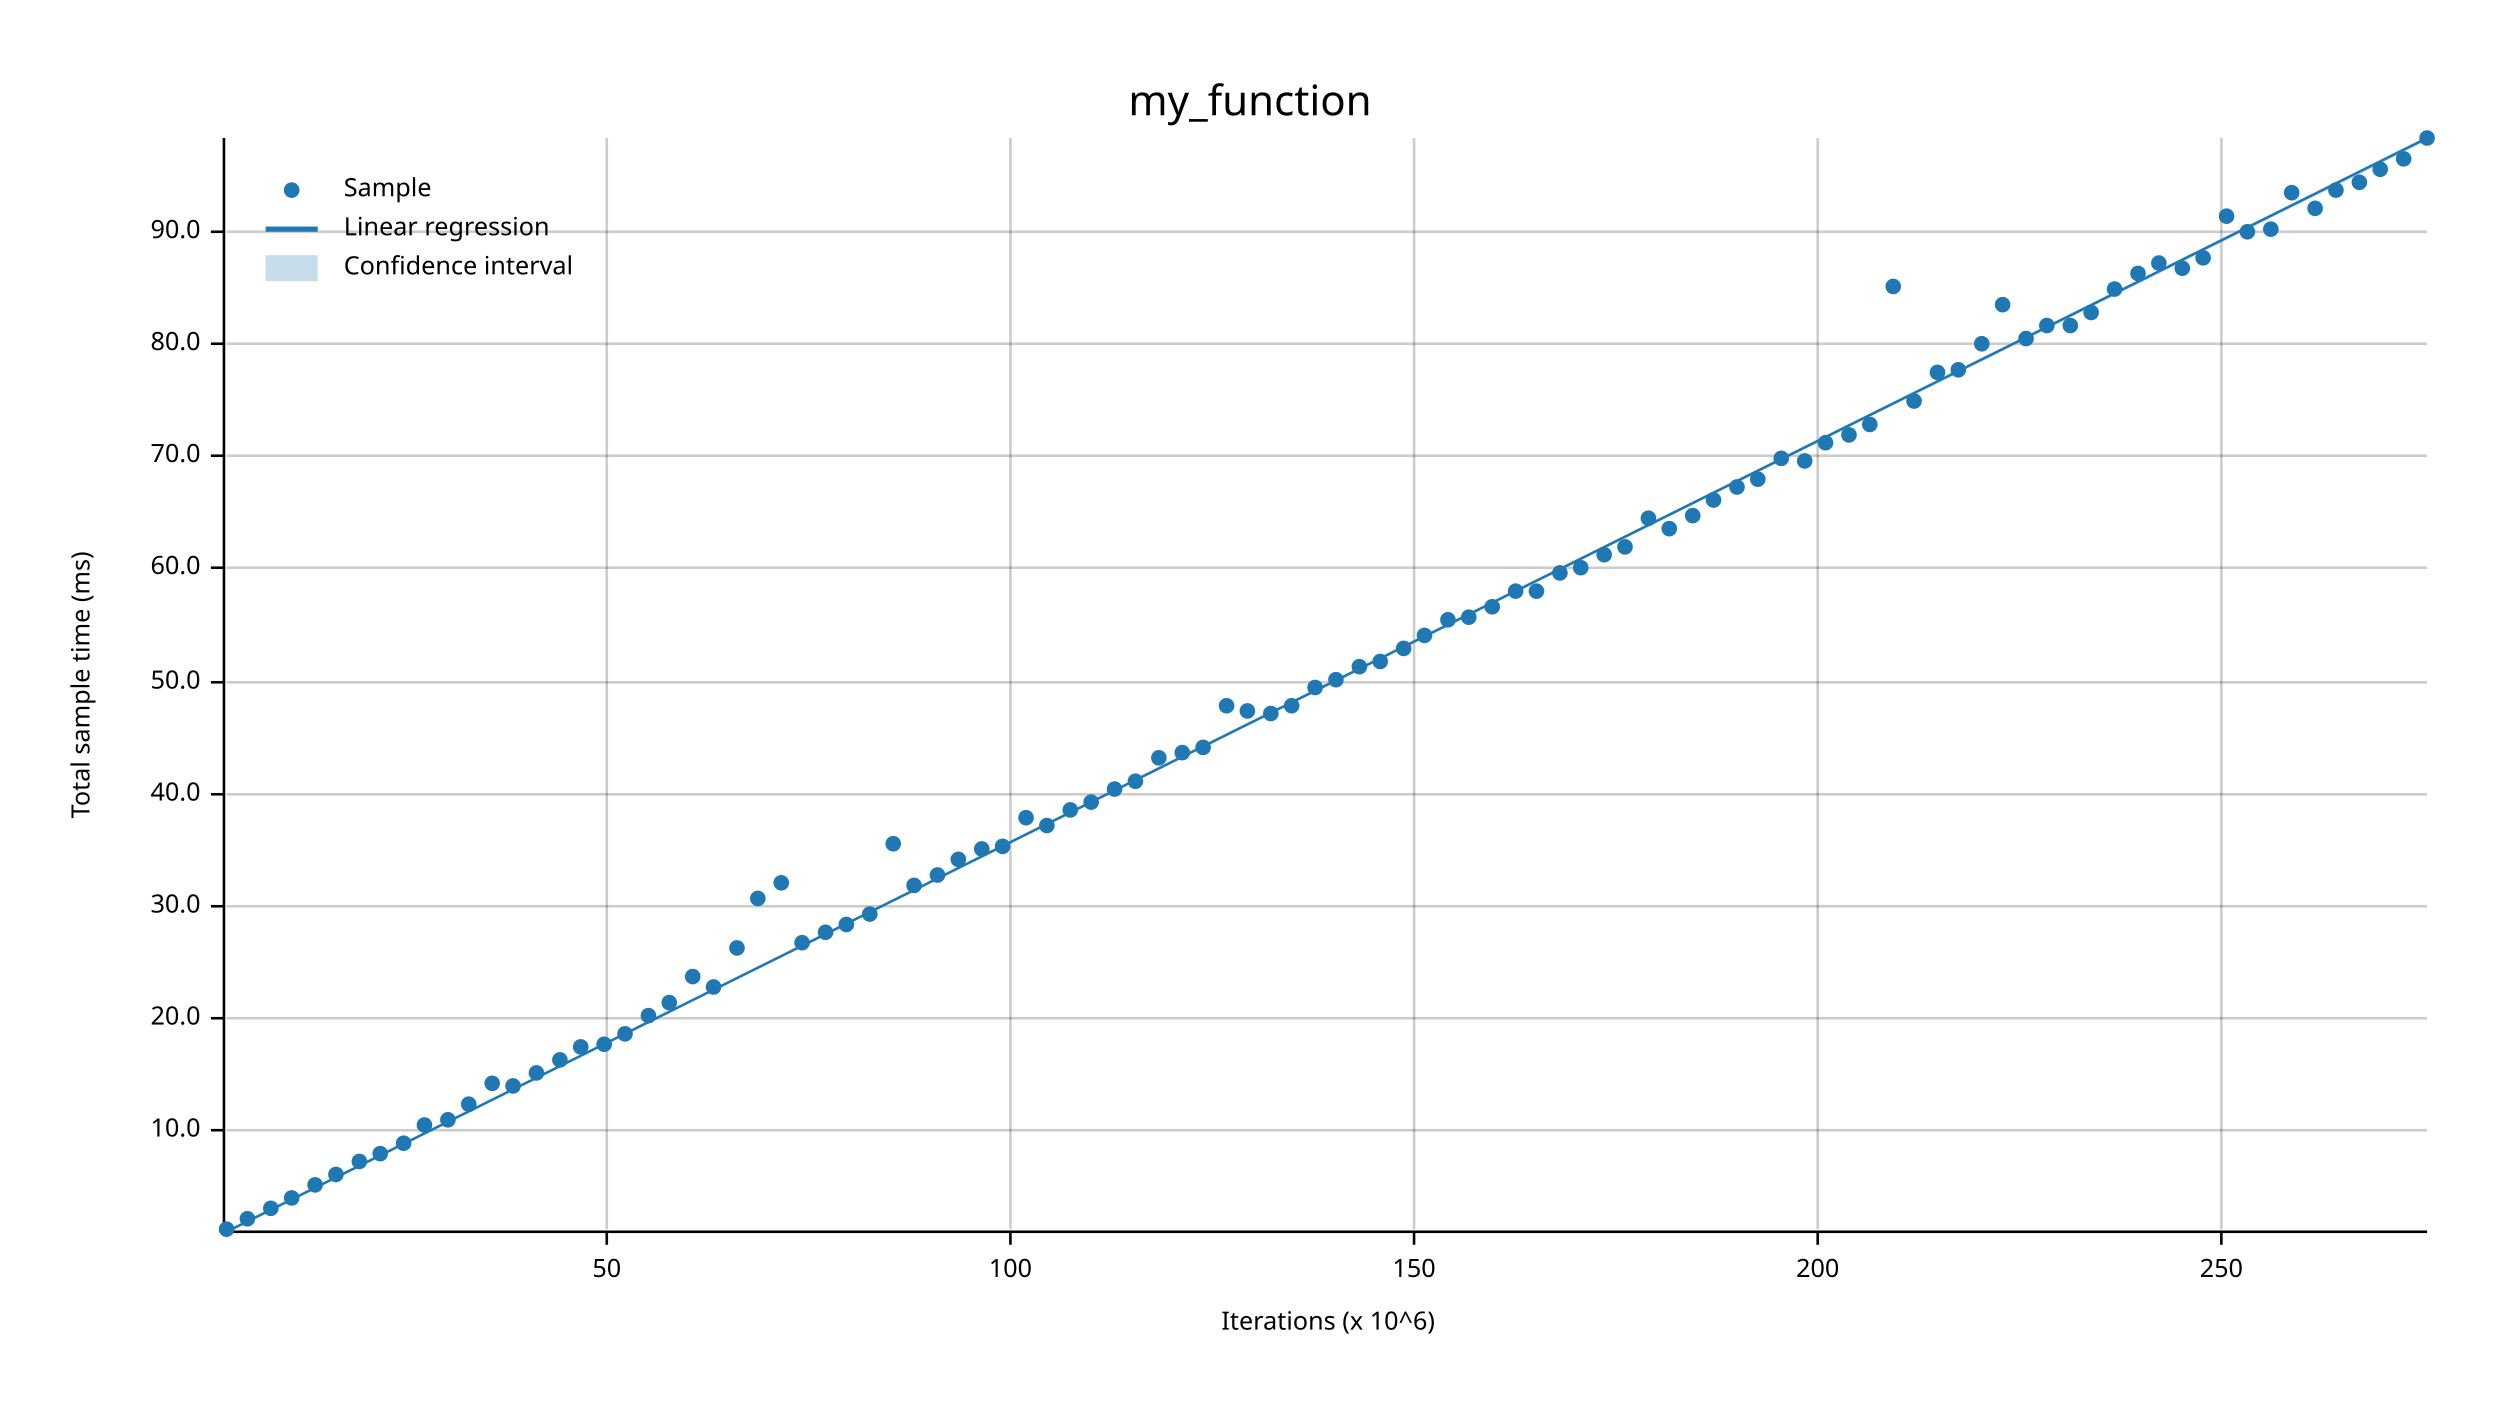
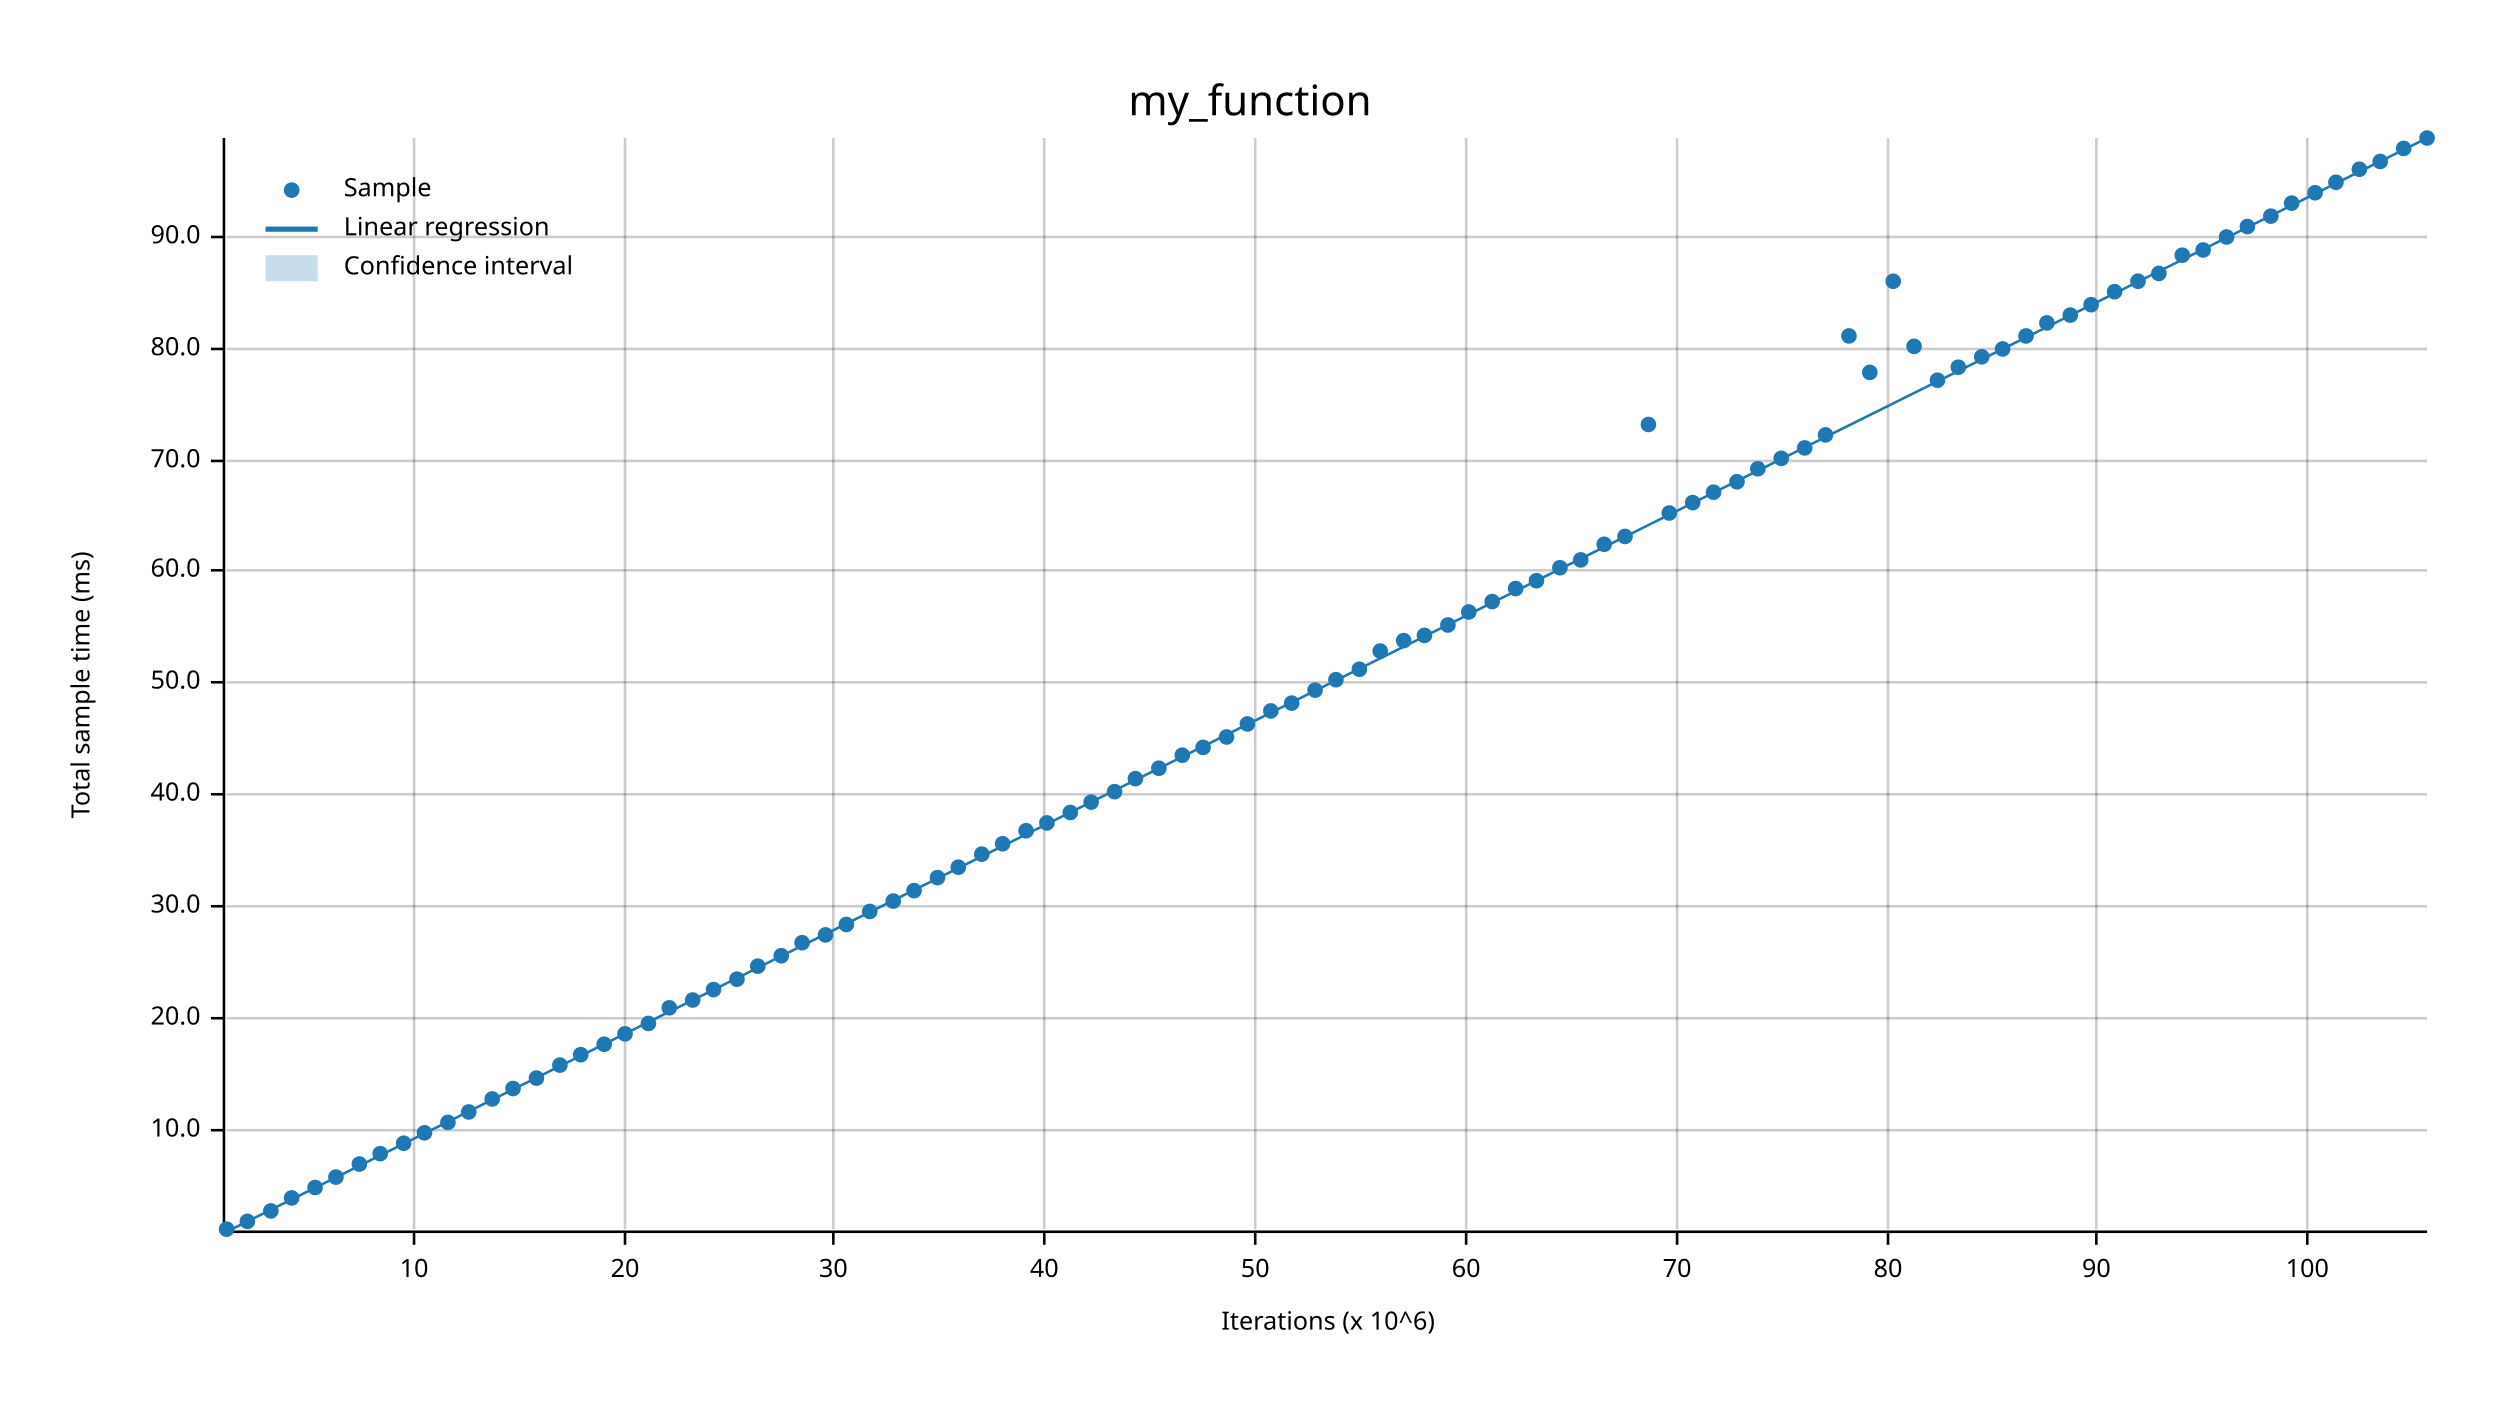
<svg xmlns="http://www.w3.org/2000/svg" width="960" height="540" viewBox="0 0 960 540">
  <text x="480" y="32" dy="0.76em" text-anchor="middle" font-family="sans-serif" font-size="16.129" opacity="1" fill="#000000">
my_function
</text>
  <text x="27" y="263" dy="0.76em" text-anchor="middle" font-family="sans-serif" font-size="9.677" opacity="1" fill="#000000" transform="rotate(270, 27, 263)">
Total sample time (ms)
</text>
  <text x="510" y="513" dy="-0.5ex" text-anchor="middle" font-family="sans-serif" font-size="9.677" opacity="1" fill="#000000">
Iterations (x 10^6)
</text>
-   <line opacity="0.2" stroke="#000000" stroke-width="1" x1="233" y1="472" x2="233" y2="53" />
-   <line opacity="0.2" stroke="#000000" stroke-width="1" x1="388" y1="472" x2="388" y2="53" />
-   <line opacity="0.2" stroke="#000000" stroke-width="1" x1="543" y1="472" x2="543" y2="53" />
-   <line opacity="0.2" stroke="#000000" stroke-width="1" x1="698" y1="472" x2="698" y2="53" />
-   <line opacity="0.2" stroke="#000000" stroke-width="1" x1="853" y1="472" x2="853" y2="53" />
+   <line opacity="0.2" stroke="#000000" stroke-width="1" x1="159" y1="472" x2="159" y2="53" />
+   <line opacity="0.2" stroke="#000000" stroke-width="1" x1="240" y1="472" x2="240" y2="53" />
+   <line opacity="0.2" stroke="#000000" stroke-width="1" x1="320" y1="472" x2="320" y2="53" />
+   <line opacity="0.2" stroke="#000000" stroke-width="1" x1="401" y1="472" x2="401" y2="53" />
+   <line opacity="0.2" stroke="#000000" stroke-width="1" x1="482" y1="472" x2="482" y2="53" />
+   <line opacity="0.2" stroke="#000000" stroke-width="1" x1="563" y1="472" x2="563" y2="53" />
+   <line opacity="0.2" stroke="#000000" stroke-width="1" x1="644" y1="472" x2="644" y2="53" />
+   <line opacity="0.2" stroke="#000000" stroke-width="1" x1="725" y1="472" x2="725" y2="53" />
+   <line opacity="0.2" stroke="#000000" stroke-width="1" x1="805" y1="472" x2="805" y2="53" />
+   <line opacity="0.2" stroke="#000000" stroke-width="1" x1="886" y1="472" x2="886" y2="53" />
  <line opacity="0.2" stroke="#000000" stroke-width="1" x1="87" y1="434" x2="932" y2="434" />
  <line opacity="0.2" stroke="#000000" stroke-width="1" x1="87" y1="391" x2="932" y2="391" />
  <line opacity="0.2" stroke="#000000" stroke-width="1" x1="87" y1="348" x2="932" y2="348" />
  <line opacity="0.2" stroke="#000000" stroke-width="1" x1="87" y1="305" x2="932" y2="305" />
  <line opacity="0.2" stroke="#000000" stroke-width="1" x1="87" y1="262" x2="932" y2="262" />
-   <line opacity="0.2" stroke="#000000" stroke-width="1" x1="87" y1="218" x2="932" y2="218" />
-   <line opacity="0.2" stroke="#000000" stroke-width="1" x1="87" y1="175" x2="932" y2="175" />
-   <line opacity="0.2" stroke="#000000" stroke-width="1" x1="87" y1="132" x2="932" y2="132" />
-   <line opacity="0.2" stroke="#000000" stroke-width="1" x1="87" y1="89" x2="932" y2="89" />
+   <line opacity="0.2" stroke="#000000" stroke-width="1" x1="87" y1="219" x2="932" y2="219" />
+   <line opacity="0.2" stroke="#000000" stroke-width="1" x1="87" y1="177" x2="932" y2="177" />
+   <line opacity="0.2" stroke="#000000" stroke-width="1" x1="87" y1="134" x2="932" y2="134" />
+   <line opacity="0.2" stroke="#000000" stroke-width="1" x1="87" y1="91" x2="932" y2="91" />
  <polyline fill="none" opacity="1" stroke="#000000" stroke-width="1" points="86,53 86,472 " />
  <text x="77" y="434" dy="0.5ex" text-anchor="end" font-family="sans-serif" font-size="9.677" opacity="1" fill="#000000">
10.0
</text>
  <polyline fill="none" opacity="1" stroke="#000000" stroke-width="1" points="81,434 86,434 " />
  <text x="77" y="391" dy="0.5ex" text-anchor="end" font-family="sans-serif" font-size="9.677" opacity="1" fill="#000000">
20.0
</text>
  <polyline fill="none" opacity="1" stroke="#000000" stroke-width="1" points="81,391 86,391 " />
  <text x="77" y="348" dy="0.5ex" text-anchor="end" font-family="sans-serif" font-size="9.677" opacity="1" fill="#000000">
30.0
</text>
  <polyline fill="none" opacity="1" stroke="#000000" stroke-width="1" points="81,348 86,348 " />
  <text x="77" y="305" dy="0.5ex" text-anchor="end" font-family="sans-serif" font-size="9.677" opacity="1" fill="#000000">
40.0
</text>
  <polyline fill="none" opacity="1" stroke="#000000" stroke-width="1" points="81,305 86,305 " />
  <text x="77" y="262" dy="0.5ex" text-anchor="end" font-family="sans-serif" font-size="9.677" opacity="1" fill="#000000">
50.0
</text>
  <polyline fill="none" opacity="1" stroke="#000000" stroke-width="1" points="81,262 86,262 " />
-   <text x="77" y="218" dy="0.5ex" text-anchor="end" font-family="sans-serif" font-size="9.677" opacity="1" fill="#000000">
+   <text x="77" y="219" dy="0.5ex" text-anchor="end" font-family="sans-serif" font-size="9.677" opacity="1" fill="#000000">
60.0
</text>
-   <polyline fill="none" opacity="1" stroke="#000000" stroke-width="1" points="81,218 86,218 " />
-   <text x="77" y="175" dy="0.5ex" text-anchor="end" font-family="sans-serif" font-size="9.677" opacity="1" fill="#000000">
+   <polyline fill="none" opacity="1" stroke="#000000" stroke-width="1" points="81,219 86,219 " />
+   <text x="77" y="177" dy="0.5ex" text-anchor="end" font-family="sans-serif" font-size="9.677" opacity="1" fill="#000000">
70.0
</text>
-   <polyline fill="none" opacity="1" stroke="#000000" stroke-width="1" points="81,175 86,175 " />
-   <text x="77" y="132" dy="0.5ex" text-anchor="end" font-family="sans-serif" font-size="9.677" opacity="1" fill="#000000">
+   <polyline fill="none" opacity="1" stroke="#000000" stroke-width="1" points="81,177 86,177 " />
+   <text x="77" y="134" dy="0.5ex" text-anchor="end" font-family="sans-serif" font-size="9.677" opacity="1" fill="#000000">
80.0
</text>
-   <polyline fill="none" opacity="1" stroke="#000000" stroke-width="1" points="81,132 86,132 " />
-   <text x="77" y="89" dy="0.5ex" text-anchor="end" font-family="sans-serif" font-size="9.677" opacity="1" fill="#000000">
+   <polyline fill="none" opacity="1" stroke="#000000" stroke-width="1" points="81,134 86,134 " />
+   <text x="77" y="91" dy="0.5ex" text-anchor="end" font-family="sans-serif" font-size="9.677" opacity="1" fill="#000000">
90.0
</text>
-   <polyline fill="none" opacity="1" stroke="#000000" stroke-width="1" points="81,89 86,89 " />
+   <polyline fill="none" opacity="1" stroke="#000000" stroke-width="1" points="81,91 86,91 " />
  <polyline fill="none" opacity="1" stroke="#000000" stroke-width="1" points="87,473 932,473 " />
-   <text x="233" y="483" dy="0.76em" text-anchor="middle" font-family="sans-serif" font-size="9.677" opacity="1" fill="#000000">
+   <text x="159" y="483" dy="0.76em" text-anchor="middle" font-family="sans-serif" font-size="9.677" opacity="1" fill="#000000">
+ 10
+ </text>
+   <polyline fill="none" opacity="1" stroke="#000000" stroke-width="1" points="159,473 159,478 " />
+   <text x="240" y="483" dy="0.76em" text-anchor="middle" font-family="sans-serif" font-size="9.677" opacity="1" fill="#000000">
+ 20
+ </text>
+   <polyline fill="none" opacity="1" stroke="#000000" stroke-width="1" points="240,473 240,478 " />
+   <text x="320" y="483" dy="0.76em" text-anchor="middle" font-family="sans-serif" font-size="9.677" opacity="1" fill="#000000">
+ 30
+ </text>
+   <polyline fill="none" opacity="1" stroke="#000000" stroke-width="1" points="320,473 320,478 " />
+   <text x="401" y="483" dy="0.76em" text-anchor="middle" font-family="sans-serif" font-size="9.677" opacity="1" fill="#000000">
+ 40
+ </text>
+   <polyline fill="none" opacity="1" stroke="#000000" stroke-width="1" points="401,473 401,478 " />
+   <text x="482" y="483" dy="0.76em" text-anchor="middle" font-family="sans-serif" font-size="9.677" opacity="1" fill="#000000">
50
</text>
-   <polyline fill="none" opacity="1" stroke="#000000" stroke-width="1" points="233,473 233,478 " />
-   <text x="388" y="483" dy="0.76em" text-anchor="middle" font-family="sans-serif" font-size="9.677" opacity="1" fill="#000000">
+   <polyline fill="none" opacity="1" stroke="#000000" stroke-width="1" points="482,473 482,478 " />
+   <text x="563" y="483" dy="0.76em" text-anchor="middle" font-family="sans-serif" font-size="9.677" opacity="1" fill="#000000">
+ 60
+ </text>
+   <polyline fill="none" opacity="1" stroke="#000000" stroke-width="1" points="563,473 563,478 " />
+   <text x="644" y="483" dy="0.76em" text-anchor="middle" font-family="sans-serif" font-size="9.677" opacity="1" fill="#000000">
+ 70
+ </text>
+   <polyline fill="none" opacity="1" stroke="#000000" stroke-width="1" points="644,473 644,478 " />
+   <text x="725" y="483" dy="0.76em" text-anchor="middle" font-family="sans-serif" font-size="9.677" opacity="1" fill="#000000">
+ 80
+ </text>
+   <polyline fill="none" opacity="1" stroke="#000000" stroke-width="1" points="725,473 725,478 " />
+   <text x="805" y="483" dy="0.76em" text-anchor="middle" font-family="sans-serif" font-size="9.677" opacity="1" fill="#000000">
+ 90
+ </text>
+   <polyline fill="none" opacity="1" stroke="#000000" stroke-width="1" points="805,473 805,478 " />
+   <text x="886" y="483" dy="0.76em" text-anchor="middle" font-family="sans-serif" font-size="9.677" opacity="1" fill="#000000">
100
</text>
-   <polyline fill="none" opacity="1" stroke="#000000" stroke-width="1" points="388,473 388,478 " />
-   <text x="543" y="483" dy="0.76em" text-anchor="middle" font-family="sans-serif" font-size="9.677" opacity="1" fill="#000000">
- 150
- </text>
-   <polyline fill="none" opacity="1" stroke="#000000" stroke-width="1" points="543,473 543,478 " />
-   <text x="698" y="483" dy="0.76em" text-anchor="middle" font-family="sans-serif" font-size="9.677" opacity="1" fill="#000000">
- 200
- </text>
-   <polyline fill="none" opacity="1" stroke="#000000" stroke-width="1" points="698,473 698,478 " />
-   <text x="853" y="483" dy="0.76em" text-anchor="middle" font-family="sans-serif" font-size="9.677" opacity="1" fill="#000000">
- 250
- </text>
-   <polyline fill="none" opacity="1" stroke="#000000" stroke-width="1" points="853,473 853,478 " />
+   <polyline fill="none" opacity="1" stroke="#000000" stroke-width="1" points="886,473 886,478 " />
  <circle cx="87" cy="472" r="3" opacity="1" fill="#1F78B4" stroke="none" stroke-width="1" />
-   <circle cx="95" cy="468" r="3" opacity="1" fill="#1F78B4" stroke="none" stroke-width="1" />
-   <circle cx="104" cy="464" r="3" opacity="1" fill="#1F78B4" stroke="none" stroke-width="1" />
+   <circle cx="95" cy="469" r="3" opacity="1" fill="#1F78B4" stroke="none" stroke-width="1" />
+   <circle cx="104" cy="465" r="3" opacity="1" fill="#1F78B4" stroke="none" stroke-width="1" />
  <circle cx="112" cy="460" r="3" opacity="1" fill="#1F78B4" stroke="none" stroke-width="1" />
-   <circle cx="121" cy="455" r="3" opacity="1" fill="#1F78B4" stroke="none" stroke-width="1" />
-   <circle cx="129" cy="451" r="3" opacity="1" fill="#1F78B4" stroke="none" stroke-width="1" />
-   <circle cx="138" cy="446" r="3" opacity="1" fill="#1F78B4" stroke="none" stroke-width="1" />
+   <circle cx="121" cy="456" r="3" opacity="1" fill="#1F78B4" stroke="none" stroke-width="1" />
+   <circle cx="129" cy="452" r="3" opacity="1" fill="#1F78B4" stroke="none" stroke-width="1" />
+   <circle cx="138" cy="447" r="3" opacity="1" fill="#1F78B4" stroke="none" stroke-width="1" />
  <circle cx="146" cy="443" r="3" opacity="1" fill="#1F78B4" stroke="none" stroke-width="1" />
  <circle cx="155" cy="439" r="3" opacity="1" fill="#1F78B4" stroke="none" stroke-width="1" />
-   <circle cx="163" cy="432" r="3" opacity="1" fill="#1F78B4" stroke="none" stroke-width="1" />
-   <circle cx="172" cy="430" r="3" opacity="1" fill="#1F78B4" stroke="none" stroke-width="1" />
-   <circle cx="180" cy="424" r="3" opacity="1" fill="#1F78B4" stroke="none" stroke-width="1" />
-   <circle cx="189" cy="416" r="3" opacity="1" fill="#1F78B4" stroke="none" stroke-width="1" />
-   <circle cx="197" cy="417" r="3" opacity="1" fill="#1F78B4" stroke="none" stroke-width="1" />
-   <circle cx="206" cy="412" r="3" opacity="1" fill="#1F78B4" stroke="none" stroke-width="1" />
-   <circle cx="215" cy="407" r="3" opacity="1" fill="#1F78B4" stroke="none" stroke-width="1" />
-   <circle cx="223" cy="402" r="3" opacity="1" fill="#1F78B4" stroke="none" stroke-width="1" />
+   <circle cx="163" cy="435" r="3" opacity="1" fill="#1F78B4" stroke="none" stroke-width="1" />
+   <circle cx="172" cy="431" r="3" opacity="1" fill="#1F78B4" stroke="none" stroke-width="1" />
+   <circle cx="180" cy="427" r="3" opacity="1" fill="#1F78B4" stroke="none" stroke-width="1" />
+   <circle cx="189" cy="422" r="3" opacity="1" fill="#1F78B4" stroke="none" stroke-width="1" />
+   <circle cx="197" cy="418" r="3" opacity="1" fill="#1F78B4" stroke="none" stroke-width="1" />
+   <circle cx="206" cy="414" r="3" opacity="1" fill="#1F78B4" stroke="none" stroke-width="1" />
+   <circle cx="215" cy="409" r="3" opacity="1" fill="#1F78B4" stroke="none" stroke-width="1" />
+   <circle cx="223" cy="405" r="3" opacity="1" fill="#1F78B4" stroke="none" stroke-width="1" />
  <circle cx="232" cy="401" r="3" opacity="1" fill="#1F78B4" stroke="none" stroke-width="1" />
  <circle cx="240" cy="397" r="3" opacity="1" fill="#1F78B4" stroke="none" stroke-width="1" />
-   <circle cx="249" cy="390" r="3" opacity="1" fill="#1F78B4" stroke="none" stroke-width="1" />
-   <circle cx="257" cy="385" r="3" opacity="1" fill="#1F78B4" stroke="none" stroke-width="1" />
-   <circle cx="266" cy="375" r="3" opacity="1" fill="#1F78B4" stroke="none" stroke-width="1" />
-   <circle cx="274" cy="379" r="3" opacity="1" fill="#1F78B4" stroke="none" stroke-width="1" />
-   <circle cx="283" cy="364" r="3" opacity="1" fill="#1F78B4" stroke="none" stroke-width="1" />
-   <circle cx="291" cy="345" r="3" opacity="1" fill="#1F78B4" stroke="none" stroke-width="1" />
-   <circle cx="300" cy="339" r="3" opacity="1" fill="#1F78B4" stroke="none" stroke-width="1" />
+   <circle cx="249" cy="393" r="3" opacity="1" fill="#1F78B4" stroke="none" stroke-width="1" />
+   <circle cx="257" cy="387" r="3" opacity="1" fill="#1F78B4" stroke="none" stroke-width="1" />
+   <circle cx="266" cy="384" r="3" opacity="1" fill="#1F78B4" stroke="none" stroke-width="1" />
+   <circle cx="274" cy="380" r="3" opacity="1" fill="#1F78B4" stroke="none" stroke-width="1" />
+   <circle cx="283" cy="376" r="3" opacity="1" fill="#1F78B4" stroke="none" stroke-width="1" />
+   <circle cx="291" cy="371" r="3" opacity="1" fill="#1F78B4" stroke="none" stroke-width="1" />
+   <circle cx="300" cy="367" r="3" opacity="1" fill="#1F78B4" stroke="none" stroke-width="1" />
  <circle cx="308" cy="362" r="3" opacity="1" fill="#1F78B4" stroke="none" stroke-width="1" />
-   <circle cx="317" cy="358" r="3" opacity="1" fill="#1F78B4" stroke="none" stroke-width="1" />
+   <circle cx="317" cy="359" r="3" opacity="1" fill="#1F78B4" stroke="none" stroke-width="1" />
  <circle cx="325" cy="355" r="3" opacity="1" fill="#1F78B4" stroke="none" stroke-width="1" />
-   <circle cx="334" cy="351" r="3" opacity="1" fill="#1F78B4" stroke="none" stroke-width="1" />
-   <circle cx="343" cy="324" r="3" opacity="1" fill="#1F78B4" stroke="none" stroke-width="1" />
-   <circle cx="351" cy="340" r="3" opacity="1" fill="#1F78B4" stroke="none" stroke-width="1" />
-   <circle cx="360" cy="336" r="3" opacity="1" fill="#1F78B4" stroke="none" stroke-width="1" />
-   <circle cx="368" cy="330" r="3" opacity="1" fill="#1F78B4" stroke="none" stroke-width="1" />
-   <circle cx="377" cy="326" r="3" opacity="1" fill="#1F78B4" stroke="none" stroke-width="1" />
-   <circle cx="385" cy="325" r="3" opacity="1" fill="#1F78B4" stroke="none" stroke-width="1" />
-   <circle cx="394" cy="314" r="3" opacity="1" fill="#1F78B4" stroke="none" stroke-width="1" />
-   <circle cx="402" cy="317" r="3" opacity="1" fill="#1F78B4" stroke="none" stroke-width="1" />
-   <circle cx="411" cy="311" r="3" opacity="1" fill="#1F78B4" stroke="none" stroke-width="1" />
+   <circle cx="334" cy="350" r="3" opacity="1" fill="#1F78B4" stroke="none" stroke-width="1" />
+   <circle cx="343" cy="346" r="3" opacity="1" fill="#1F78B4" stroke="none" stroke-width="1" />
+   <circle cx="351" cy="342" r="3" opacity="1" fill="#1F78B4" stroke="none" stroke-width="1" />
+   <circle cx="360" cy="337" r="3" opacity="1" fill="#1F78B4" stroke="none" stroke-width="1" />
+   <circle cx="368" cy="333" r="3" opacity="1" fill="#1F78B4" stroke="none" stroke-width="1" />
+   <circle cx="377" cy="328" r="3" opacity="1" fill="#1F78B4" stroke="none" stroke-width="1" />
+   <circle cx="385" cy="324" r="3" opacity="1" fill="#1F78B4" stroke="none" stroke-width="1" />
+   <circle cx="394" cy="319" r="3" opacity="1" fill="#1F78B4" stroke="none" stroke-width="1" />
+   <circle cx="402" cy="316" r="3" opacity="1" fill="#1F78B4" stroke="none" stroke-width="1" />
+   <circle cx="411" cy="312" r="3" opacity="1" fill="#1F78B4" stroke="none" stroke-width="1" />
  <circle cx="419" cy="308" r="3" opacity="1" fill="#1F78B4" stroke="none" stroke-width="1" />
-   <circle cx="428" cy="303" r="3" opacity="1" fill="#1F78B4" stroke="none" stroke-width="1" />
-   <circle cx="436" cy="300" r="3" opacity="1" fill="#1F78B4" stroke="none" stroke-width="1" />
-   <circle cx="445" cy="291" r="3" opacity="1" fill="#1F78B4" stroke="none" stroke-width="1" />
-   <circle cx="454" cy="289" r="3" opacity="1" fill="#1F78B4" stroke="none" stroke-width="1" />
+   <circle cx="428" cy="304" r="3" opacity="1" fill="#1F78B4" stroke="none" stroke-width="1" />
+   <circle cx="436" cy="299" r="3" opacity="1" fill="#1F78B4" stroke="none" stroke-width="1" />
+   <circle cx="445" cy="295" r="3" opacity="1" fill="#1F78B4" stroke="none" stroke-width="1" />
+   <circle cx="454" cy="290" r="3" opacity="1" fill="#1F78B4" stroke="none" stroke-width="1" />
  <circle cx="462" cy="287" r="3" opacity="1" fill="#1F78B4" stroke="none" stroke-width="1" />
-   <circle cx="471" cy="271" r="3" opacity="1" fill="#1F78B4" stroke="none" stroke-width="1" />
-   <circle cx="479" cy="273" r="3" opacity="1" fill="#1F78B4" stroke="none" stroke-width="1" />
-   <circle cx="488" cy="274" r="3" opacity="1" fill="#1F78B4" stroke="none" stroke-width="1" />
-   <circle cx="496" cy="271" r="3" opacity="1" fill="#1F78B4" stroke="none" stroke-width="1" />
-   <circle cx="505" cy="264" r="3" opacity="1" fill="#1F78B4" stroke="none" stroke-width="1" />
+   <circle cx="471" cy="283" r="3" opacity="1" fill="#1F78B4" stroke="none" stroke-width="1" />
+   <circle cx="479" cy="278" r="3" opacity="1" fill="#1F78B4" stroke="none" stroke-width="1" />
+   <circle cx="488" cy="273" r="3" opacity="1" fill="#1F78B4" stroke="none" stroke-width="1" />
+   <circle cx="496" cy="270" r="3" opacity="1" fill="#1F78B4" stroke="none" stroke-width="1" />
+   <circle cx="505" cy="265" r="3" opacity="1" fill="#1F78B4" stroke="none" stroke-width="1" />
  <circle cx="513" cy="261" r="3" opacity="1" fill="#1F78B4" stroke="none" stroke-width="1" />
-   <circle cx="522" cy="256" r="3" opacity="1" fill="#1F78B4" stroke="none" stroke-width="1" />
-   <circle cx="530" cy="254" r="3" opacity="1" fill="#1F78B4" stroke="none" stroke-width="1" />
-   <circle cx="539" cy="249" r="3" opacity="1" fill="#1F78B4" stroke="none" stroke-width="1" />
+   <circle cx="522" cy="257" r="3" opacity="1" fill="#1F78B4" stroke="none" stroke-width="1" />
+   <circle cx="530" cy="250" r="3" opacity="1" fill="#1F78B4" stroke="none" stroke-width="1" />
+   <circle cx="539" cy="246" r="3" opacity="1" fill="#1F78B4" stroke="none" stroke-width="1" />
  <circle cx="547" cy="244" r="3" opacity="1" fill="#1F78B4" stroke="none" stroke-width="1" />
-   <circle cx="556" cy="238" r="3" opacity="1" fill="#1F78B4" stroke="none" stroke-width="1" />
-   <circle cx="564" cy="237" r="3" opacity="1" fill="#1F78B4" stroke="none" stroke-width="1" />
-   <circle cx="573" cy="233" r="3" opacity="1" fill="#1F78B4" stroke="none" stroke-width="1" />
-   <circle cx="582" cy="227" r="3" opacity="1" fill="#1F78B4" stroke="none" stroke-width="1" />
-   <circle cx="590" cy="227" r="3" opacity="1" fill="#1F78B4" stroke="none" stroke-width="1" />
-   <circle cx="599" cy="220" r="3" opacity="1" fill="#1F78B4" stroke="none" stroke-width="1" />
-   <circle cx="607" cy="218" r="3" opacity="1" fill="#1F78B4" stroke="none" stroke-width="1" />
-   <circle cx="616" cy="213" r="3" opacity="1" fill="#1F78B4" stroke="none" stroke-width="1" />
-   <circle cx="624" cy="210" r="3" opacity="1" fill="#1F78B4" stroke="none" stroke-width="1" />
-   <circle cx="633" cy="199" r="3" opacity="1" fill="#1F78B4" stroke="none" stroke-width="1" />
-   <circle cx="641" cy="203" r="3" opacity="1" fill="#1F78B4" stroke="none" stroke-width="1" />
-   <circle cx="650" cy="198" r="3" opacity="1" fill="#1F78B4" stroke="none" stroke-width="1" />
-   <circle cx="658" cy="192" r="3" opacity="1" fill="#1F78B4" stroke="none" stroke-width="1" />
-   <circle cx="667" cy="187" r="3" opacity="1" fill="#1F78B4" stroke="none" stroke-width="1" />
-   <circle cx="675" cy="184" r="3" opacity="1" fill="#1F78B4" stroke="none" stroke-width="1" />
+   <circle cx="556" cy="240" r="3" opacity="1" fill="#1F78B4" stroke="none" stroke-width="1" />
+   <circle cx="564" cy="235" r="3" opacity="1" fill="#1F78B4" stroke="none" stroke-width="1" />
+   <circle cx="573" cy="231" r="3" opacity="1" fill="#1F78B4" stroke="none" stroke-width="1" />
+   <circle cx="582" cy="226" r="3" opacity="1" fill="#1F78B4" stroke="none" stroke-width="1" />
+   <circle cx="590" cy="223" r="3" opacity="1" fill="#1F78B4" stroke="none" stroke-width="1" />
+   <circle cx="599" cy="218" r="3" opacity="1" fill="#1F78B4" stroke="none" stroke-width="1" />
+   <circle cx="607" cy="215" r="3" opacity="1" fill="#1F78B4" stroke="none" stroke-width="1" />
+   <circle cx="616" cy="209" r="3" opacity="1" fill="#1F78B4" stroke="none" stroke-width="1" />
+   <circle cx="624" cy="206" r="3" opacity="1" fill="#1F78B4" stroke="none" stroke-width="1" />
+   <circle cx="633" cy="163" r="3" opacity="1" fill="#1F78B4" stroke="none" stroke-width="1" />
+   <circle cx="641" cy="197" r="3" opacity="1" fill="#1F78B4" stroke="none" stroke-width="1" />
+   <circle cx="650" cy="193" r="3" opacity="1" fill="#1F78B4" stroke="none" stroke-width="1" />
+   <circle cx="658" cy="189" r="3" opacity="1" fill="#1F78B4" stroke="none" stroke-width="1" />
+   <circle cx="667" cy="185" r="3" opacity="1" fill="#1F78B4" stroke="none" stroke-width="1" />
+   <circle cx="675" cy="180" r="3" opacity="1" fill="#1F78B4" stroke="none" stroke-width="1" />
  <circle cx="684" cy="176" r="3" opacity="1" fill="#1F78B4" stroke="none" stroke-width="1" />
-   <circle cx="693" cy="177" r="3" opacity="1" fill="#1F78B4" stroke="none" stroke-width="1" />
-   <circle cx="701" cy="170" r="3" opacity="1" fill="#1F78B4" stroke="none" stroke-width="1" />
-   <circle cx="710" cy="167" r="3" opacity="1" fill="#1F78B4" stroke="none" stroke-width="1" />
-   <circle cx="718" cy="163" r="3" opacity="1" fill="#1F78B4" stroke="none" stroke-width="1" />
-   <circle cx="727" cy="110" r="3" opacity="1" fill="#1F78B4" stroke="none" stroke-width="1" />
-   <circle cx="735" cy="154" r="3" opacity="1" fill="#1F78B4" stroke="none" stroke-width="1" />
-   <circle cx="744" cy="143" r="3" opacity="1" fill="#1F78B4" stroke="none" stroke-width="1" />
-   <circle cx="752" cy="142" r="3" opacity="1" fill="#1F78B4" stroke="none" stroke-width="1" />
-   <circle cx="761" cy="132" r="3" opacity="1" fill="#1F78B4" stroke="none" stroke-width="1" />
-   <circle cx="769" cy="117" r="3" opacity="1" fill="#1F78B4" stroke="none" stroke-width="1" />
-   <circle cx="778" cy="130" r="3" opacity="1" fill="#1F78B4" stroke="none" stroke-width="1" />
-   <circle cx="786" cy="125" r="3" opacity="1" fill="#1F78B4" stroke="none" stroke-width="1" />
-   <circle cx="795" cy="125" r="3" opacity="1" fill="#1F78B4" stroke="none" stroke-width="1" />
-   <circle cx="803" cy="120" r="3" opacity="1" fill="#1F78B4" stroke="none" stroke-width="1" />
-   <circle cx="812" cy="111" r="3" opacity="1" fill="#1F78B4" stroke="none" stroke-width="1" />
-   <circle cx="821" cy="105" r="3" opacity="1" fill="#1F78B4" stroke="none" stroke-width="1" />
-   <circle cx="829" cy="101" r="3" opacity="1" fill="#1F78B4" stroke="none" stroke-width="1" />
-   <circle cx="838" cy="103" r="3" opacity="1" fill="#1F78B4" stroke="none" stroke-width="1" />
-   <circle cx="846" cy="99" r="3" opacity="1" fill="#1F78B4" stroke="none" stroke-width="1" />
-   <circle cx="855" cy="83" r="3" opacity="1" fill="#1F78B4" stroke="none" stroke-width="1" />
-   <circle cx="863" cy="89" r="3" opacity="1" fill="#1F78B4" stroke="none" stroke-width="1" />
-   <circle cx="872" cy="88" r="3" opacity="1" fill="#1F78B4" stroke="none" stroke-width="1" />
-   <circle cx="880" cy="74" r="3" opacity="1" fill="#1F78B4" stroke="none" stroke-width="1" />
-   <circle cx="889" cy="80" r="3" opacity="1" fill="#1F78B4" stroke="none" stroke-width="1" />
-   <circle cx="897" cy="73" r="3" opacity="1" fill="#1F78B4" stroke="none" stroke-width="1" />
-   <circle cx="906" cy="70" r="3" opacity="1" fill="#1F78B4" stroke="none" stroke-width="1" />
-   <circle cx="914" cy="65" r="3" opacity="1" fill="#1F78B4" stroke="none" stroke-width="1" />
-   <circle cx="923" cy="61" r="3" opacity="1" fill="#1F78B4" stroke="none" stroke-width="1" />
+   <circle cx="693" cy="172" r="3" opacity="1" fill="#1F78B4" stroke="none" stroke-width="1" />
+   <circle cx="701" cy="167" r="3" opacity="1" fill="#1F78B4" stroke="none" stroke-width="1" />
+   <circle cx="710" cy="129" r="3" opacity="1" fill="#1F78B4" stroke="none" stroke-width="1" />
+   <circle cx="718" cy="143" r="3" opacity="1" fill="#1F78B4" stroke="none" stroke-width="1" />
+   <circle cx="727" cy="108" r="3" opacity="1" fill="#1F78B4" stroke="none" stroke-width="1" />
+   <circle cx="735" cy="133" r="3" opacity="1" fill="#1F78B4" stroke="none" stroke-width="1" />
+   <circle cx="744" cy="146" r="3" opacity="1" fill="#1F78B4" stroke="none" stroke-width="1" />
+   <circle cx="752" cy="141" r="3" opacity="1" fill="#1F78B4" stroke="none" stroke-width="1" />
+   <circle cx="761" cy="137" r="3" opacity="1" fill="#1F78B4" stroke="none" stroke-width="1" />
+   <circle cx="769" cy="134" r="3" opacity="1" fill="#1F78B4" stroke="none" stroke-width="1" />
+   <circle cx="778" cy="129" r="3" opacity="1" fill="#1F78B4" stroke="none" stroke-width="1" />
+   <circle cx="786" cy="124" r="3" opacity="1" fill="#1F78B4" stroke="none" stroke-width="1" />
+   <circle cx="795" cy="121" r="3" opacity="1" fill="#1F78B4" stroke="none" stroke-width="1" />
+   <circle cx="803" cy="117" r="3" opacity="1" fill="#1F78B4" stroke="none" stroke-width="1" />
+   <circle cx="812" cy="112" r="3" opacity="1" fill="#1F78B4" stroke="none" stroke-width="1" />
+   <circle cx="821" cy="108" r="3" opacity="1" fill="#1F78B4" stroke="none" stroke-width="1" />
+   <circle cx="829" cy="105" r="3" opacity="1" fill="#1F78B4" stroke="none" stroke-width="1" />
+   <circle cx="838" cy="98" r="3" opacity="1" fill="#1F78B4" stroke="none" stroke-width="1" />
+   <circle cx="846" cy="96" r="3" opacity="1" fill="#1F78B4" stroke="none" stroke-width="1" />
+   <circle cx="855" cy="91" r="3" opacity="1" fill="#1F78B4" stroke="none" stroke-width="1" />
+   <circle cx="863" cy="87" r="3" opacity="1" fill="#1F78B4" stroke="none" stroke-width="1" />
+   <circle cx="872" cy="83" r="3" opacity="1" fill="#1F78B4" stroke="none" stroke-width="1" />
+   <circle cx="880" cy="78" r="3" opacity="1" fill="#1F78B4" stroke="none" stroke-width="1" />
+   <circle cx="889" cy="74" r="3" opacity="1" fill="#1F78B4" stroke="none" stroke-width="1" />
+   <circle cx="897" cy="70" r="3" opacity="1" fill="#1F78B4" stroke="none" stroke-width="1" />
+   <circle cx="906" cy="65" r="3" opacity="1" fill="#1F78B4" stroke="none" stroke-width="1" />
+   <circle cx="914" cy="62" r="3" opacity="1" fill="#1F78B4" stroke="none" stroke-width="1" />
+   <circle cx="923" cy="57" r="3" opacity="1" fill="#1F78B4" stroke="none" stroke-width="1" />
  <circle cx="932" cy="53" r="3" opacity="1" fill="#1F78B4" stroke="none" stroke-width="1" />
  <polyline fill="none" opacity="1" stroke="#1F78B4" stroke-width="1" points="87,473 932,53 " />
-   <polygon opacity="0.25" fill="#1F78B4" points="87,473 932,54 932,53 " />
+   <polygon opacity="0.25" fill="#1F78B4" points="87,473 932,53 932,53 " />
  <text x="132" y="68" dy="0.76em" text-anchor="start" font-family="sans-serif" font-size="9.677" opacity="1" fill="#000000">
Sample
</text>
  <text x="132" y="83" dy="0.76em" text-anchor="start" font-family="sans-serif" font-size="9.677" opacity="1" fill="#000000">
Linear regression
</text>
  <text x="132" y="98" dy="0.76em" text-anchor="start" font-family="sans-serif" font-size="9.677" opacity="1" fill="#000000">
Confidence interval
</text>
  <circle cx="112" cy="73" r="3" opacity="1" fill="#1F78B4" stroke="none" stroke-width="1" />
  <polyline fill="none" opacity="1" stroke="#1F78B4" stroke-width="2" points="102,88 122,88 " />
  <rect x="102" y="98" width="20" height="10" opacity="0.25" fill="#1F78B4" stroke="none" />
</svg>
